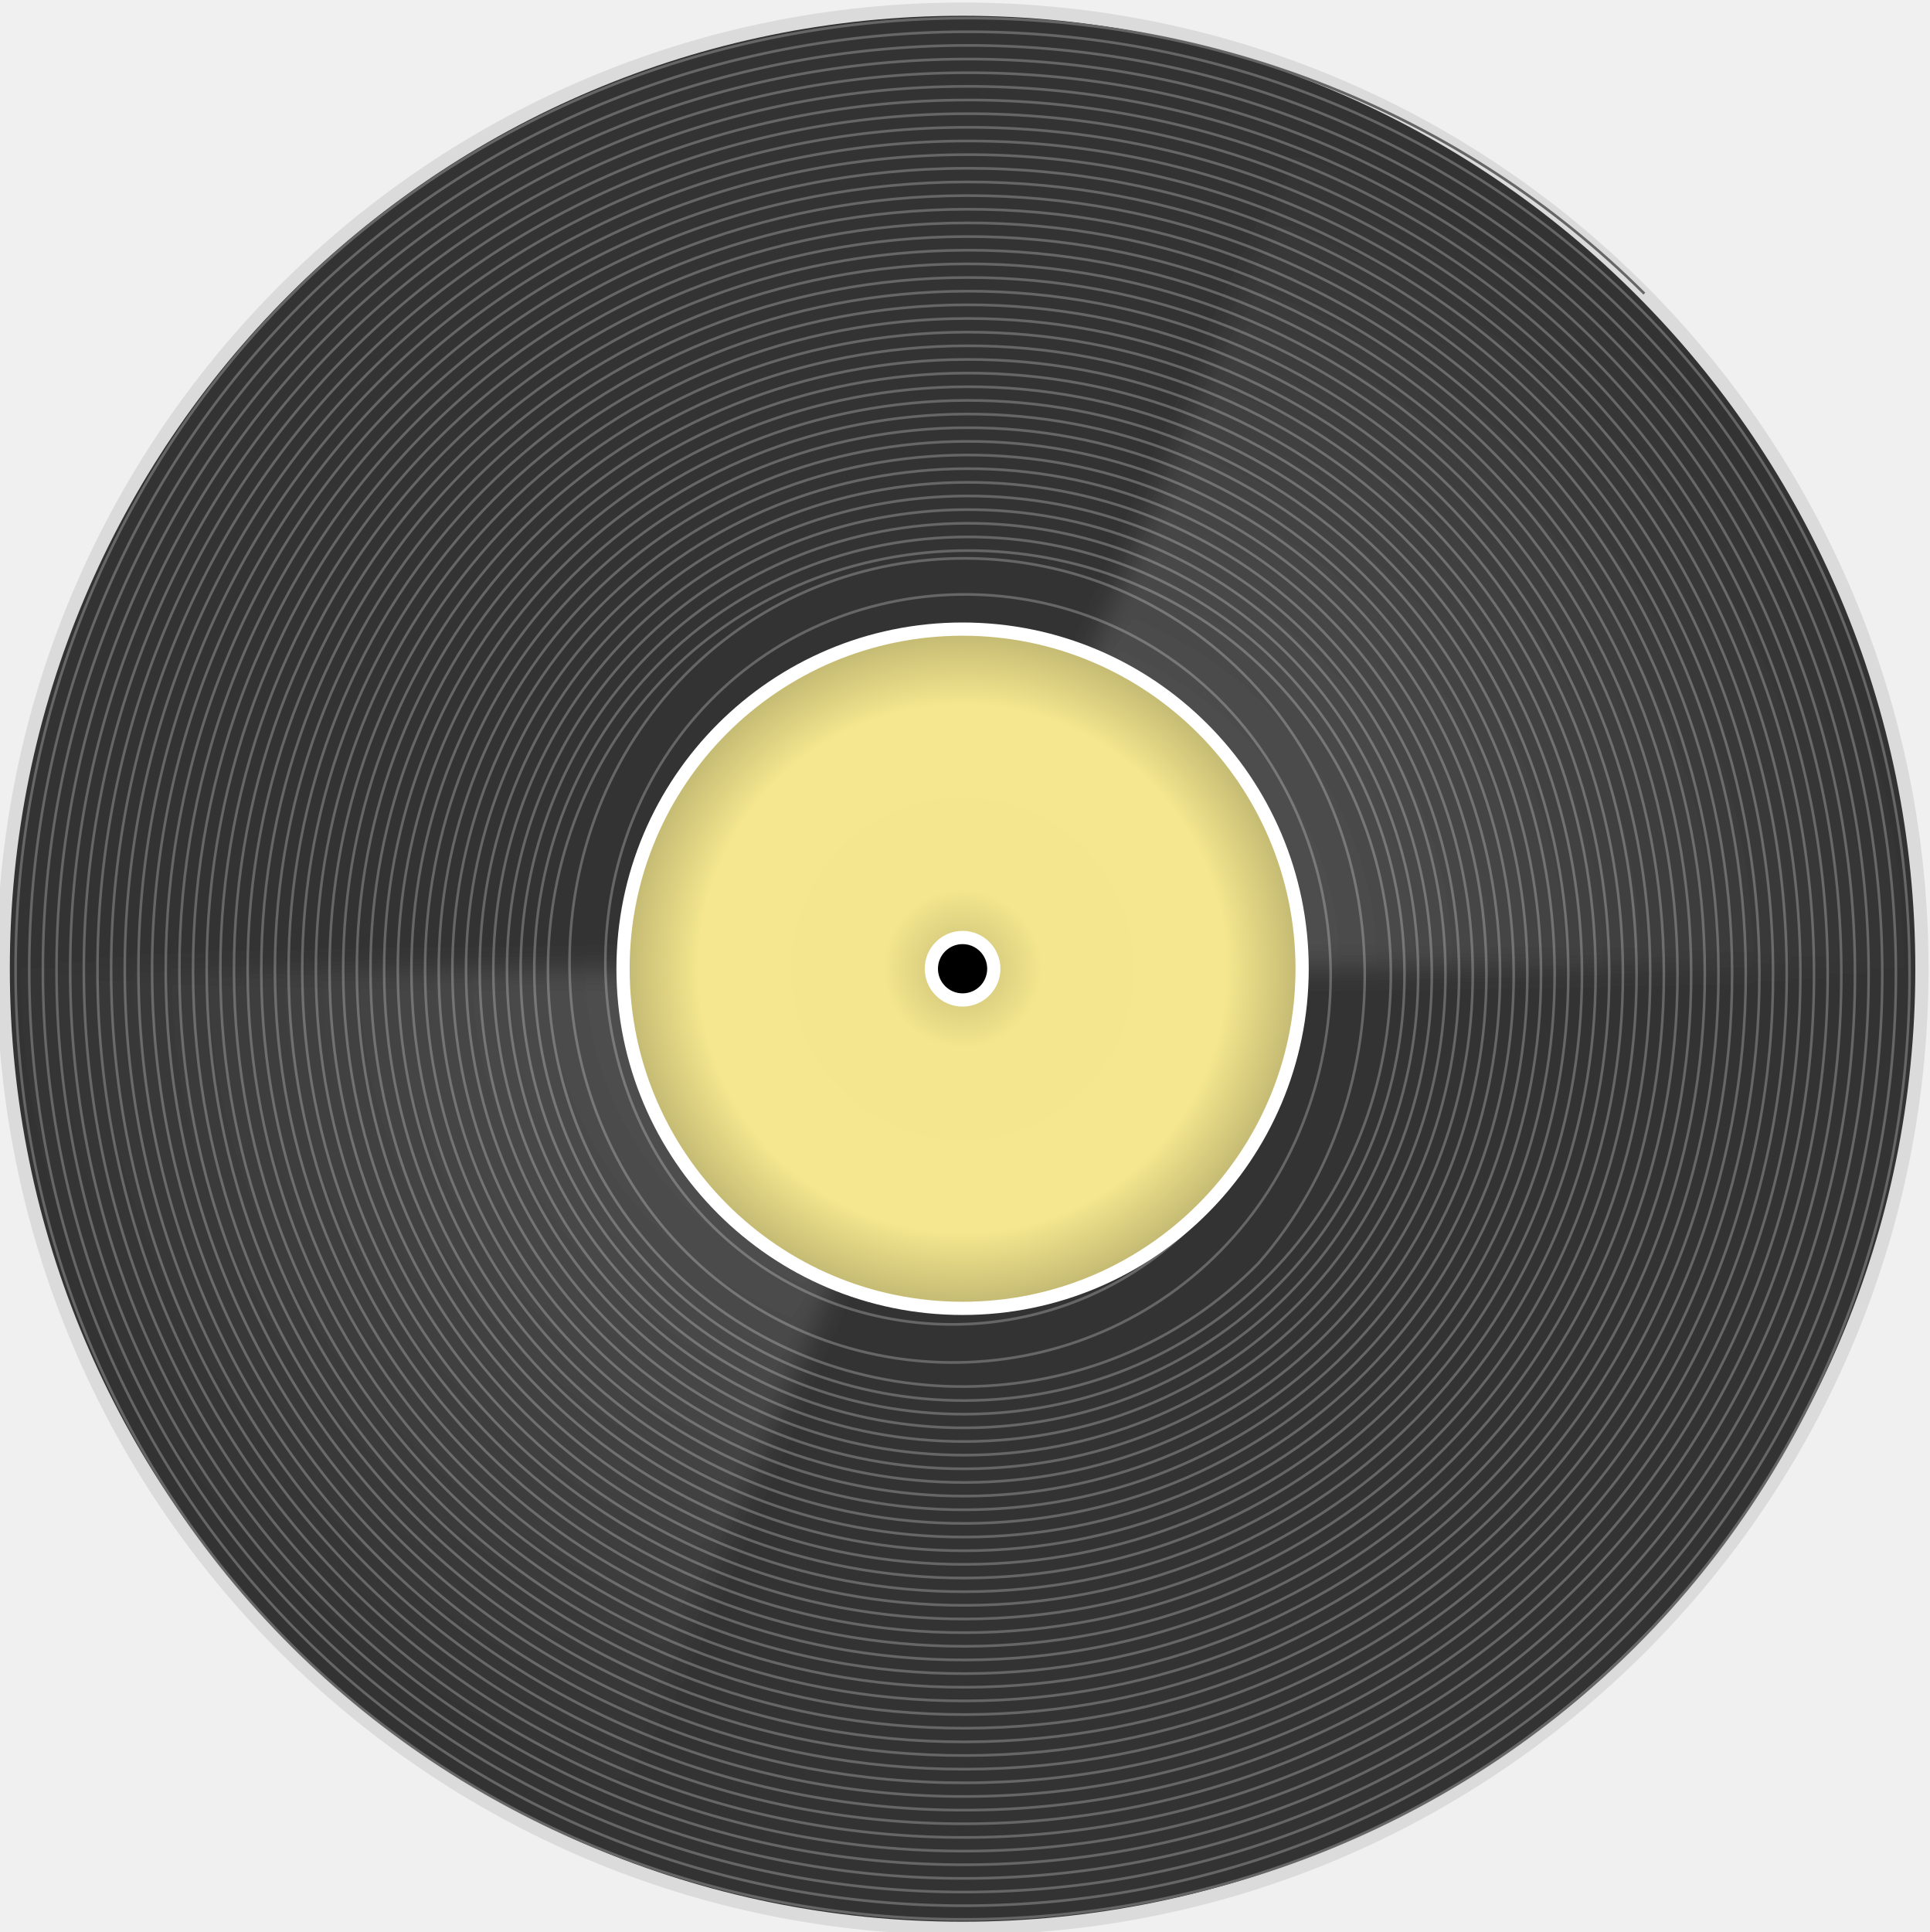
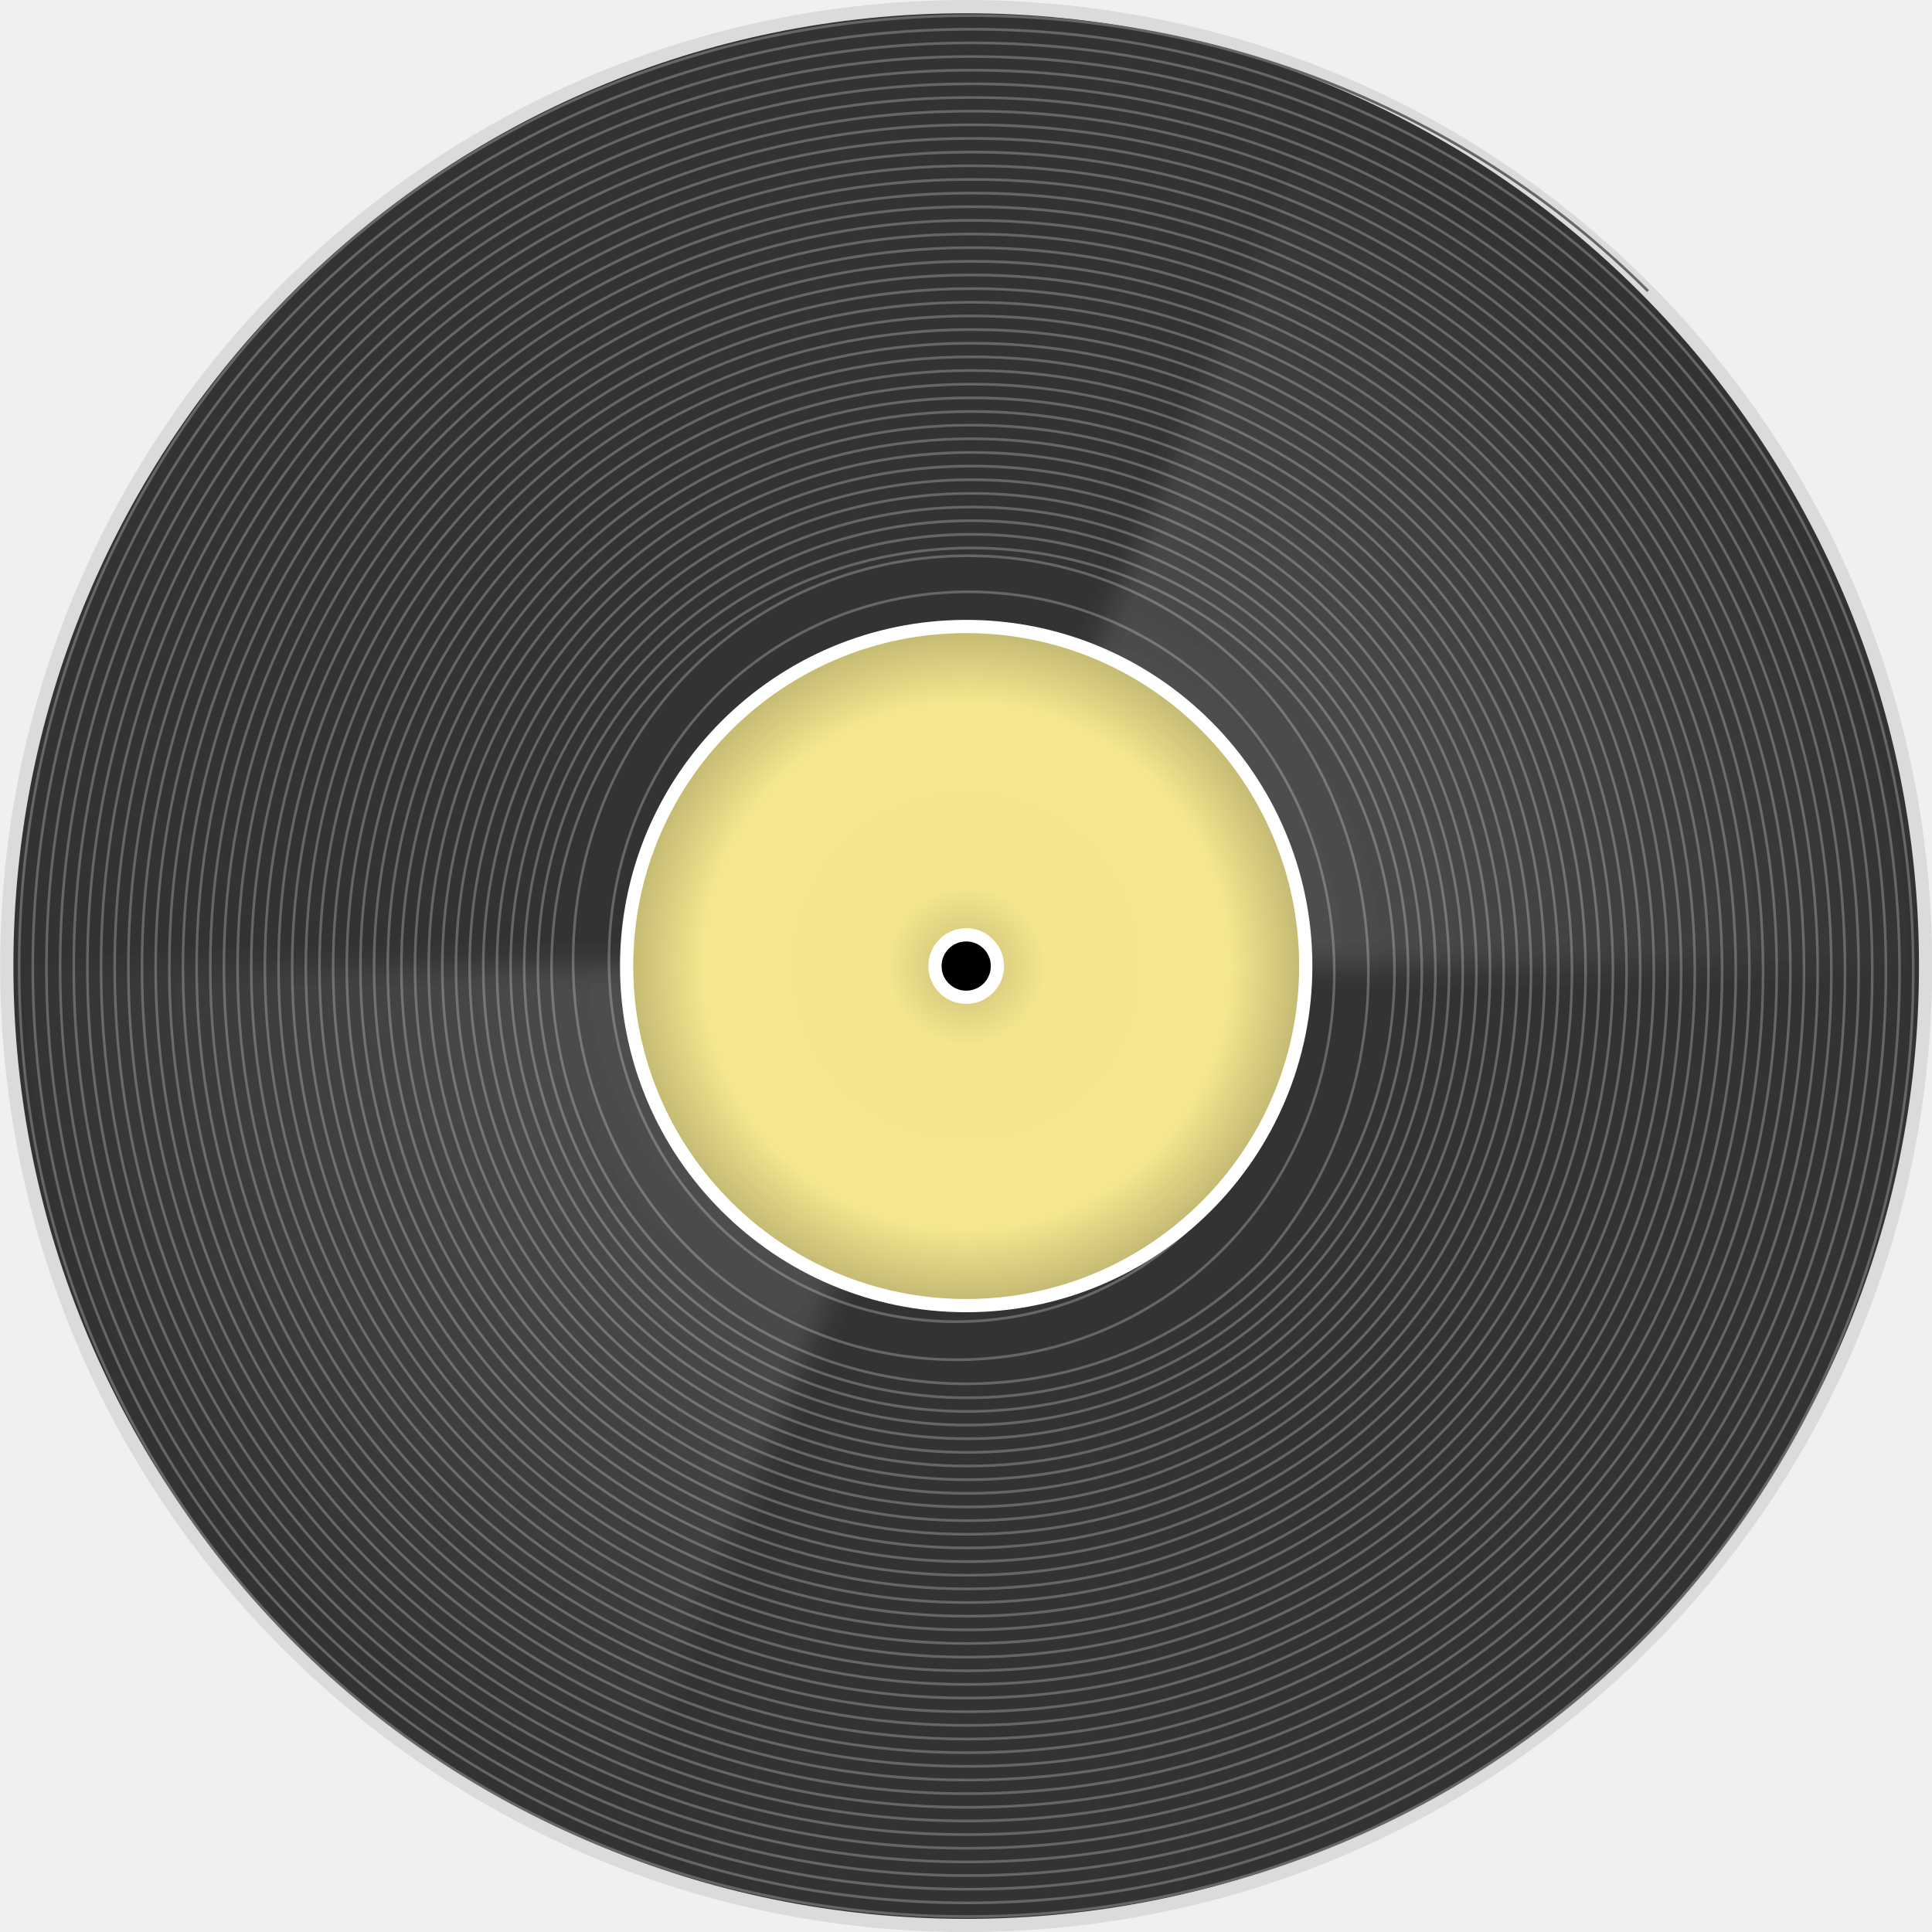
- <svg xmlns="http://www.w3.org/2000/svg" xmlns:xlink="http://www.w3.org/1999/xlink" width="729.6" height="730.215" id="svg2" version="1.1">
+ <svg xmlns="http://www.w3.org/2000/svg" xmlns:xlink="http://www.w3.org/1999/xlink" width="730.348" height="730.33" id="svg2" version="1.1">
  <defs id="defs4">
    <linearGradient id="linearGradient3795">
      <stop style="stop-color:#ffffff;stop-opacity:0.1;" offset="0" id="stop3797" />
      <stop style="stop-color:#ffffff;stop-opacity:0;" offset="1" id="stop3799" />
    </linearGradient>
    <linearGradient id="linearGradient3781">
      <stop style="stop-color:#c8be75;stop-opacity:1" offset="0" id="stop3783" />
      <stop id="stop3809" offset="0.229" style="stop-color:#f3e68e;stop-opacity:1" />
      <stop id="stop3789" offset="0.762" style="stop-color:#f4e78f;stop-opacity:1;" />
      <stop style="stop-color:#bdb36e;stop-opacity:1;" offset="1" id="stop3785" />
    </linearGradient>
    <radialGradient xlink:href="#linearGradient3781" id="radialGradient3787" cx="428.86" cy="579.383" fx="428.86" fy="579.383" r="357.84" gradientUnits="userSpaceOnUse" />
    <radialGradient xlink:href="#linearGradient3795" id="radialGradient3801" cx="370.404" cy="477.944" fx="370.404" fy="477.944" r="362.72" gradientTransform="matrix(1,0,0,0.9247394,0,35.97037)" gradientUnits="userSpaceOnUse" />
    <filter id="filter3803" style="color-interpolation-filters:sRGB">
      <feGaussianBlur id="feGaussianBlur3805" stdDeviation="5" result="result1" />
      <feComposite id="feComposite3807" in2="result1" operator="arithmetic" k2="2" in="result1" k1="0" k3="0" k4="0" />
    </filter>
    <radialGradient xlink:href="#linearGradient3795" id="radialGradient3822" gradientUnits="userSpaceOnUse" gradientTransform="matrix(1,0,0,0.9247394,0,35.97037)" cx="370.404" cy="477.944" fx="370.404" fy="477.944" r="362.72" />
    <radialGradient xlink:href="#linearGradient3781" id="radialGradient3824" gradientUnits="userSpaceOnUse" cx="428.86" cy="579.383" fx="428.86" fy="579.383" r="357.84" />
-     <clipPath clipPathUnits="userSpaceOnUse" id="clipPath3432">
-       <rect style="fill:#0000ff;fill-rule:evenodd;stroke:#000000;stroke-width:0.984px;stroke-linecap:butt;stroke-linejoin:miter;stroke-opacity:1" id="rect3434" width="729.6" height="730.215" x="6.569" y="112.027" />
-     </clipPath>
  </defs>
-   <g id="layer1" transform="translate(-6.568818,-112.0272)">
-     <g id="g3804" clip-path="url(#clipPath3432)">
+   <g id="layer1" transform="translate(-5.221137,-112.9735)">
+     <g id="g3804">
      <circle transform="matrix(1.033272,0,0,1.033272,-72.66139,-120.4907)" id="path2985" style="fill:#333333;stroke:#dbdbdb;stroke-width:4.839;stroke-miterlimit:4;stroke-dasharray:none;stroke-opacity:1" cx="428.86" cy="579.383" r="351.004" />
      <path id="path3801" d="m 435.327,402.731 c 20.443,-20.443 35.324,7.298 25.504,25.504 -11.894,22.05 -42.145,23.643 -60.829,9.822 -24.856,-18.386 -26.349,-54.939 -7.416,-78.067 22.743,-27.782 65.056,-29.098 91.671,-6.188 30.502,26.256 31.678,73.658 5.41,103.27 -29.283,33.011 -81.257,34.08 -113.542,4.862 -35.34,-31.983 -36.324,-88.13 -4.448,-122.852 34.441,-37.517 94.448,-38.432 131.423,-4.122 39.566,36.713 40.424,100.322 3.857,139.403 -38.834,41.505 -105.832,42.316 -146.897,3.636 -43.349,-40.83 -44.119,-111.037 -3.448,-153.982 42.722,-45.111 115.98,-45.845 160.716,-3.286 46.799,44.522 47.502,120.697 3.143,167.146 -46.243,48.422 -125.215,49.098 -173.307,3.018 -49.987,-47.895 -50.637,-129.556 -2.905,-179.231 49.484,-51.499 133.739,-52.127 184.941,-2.804 52.962,51.018 53.57,137.78 2.713,190.459 -52.501,54.382 -141.691,54.972 -195.802,2.63 -55.762,-53.938 -56.334,-145.484 -2.553,-200.986 55.334,-57.104 149.169,-57.661 206.022,-2.483 58.412,56.69 58.954,152.754 2.418,210.924 -58.011,59.687 -156.246,60.216 -215.7,2.358 -60.933,-59.298 -61.45,-159.653 -2.301,-220.36 60.555,-62.151 162.98,-62.656 225.888,-2.32 59.983,64.116 56.931,168.729 -5.264,229.72 -62.784,61.569 -164.905,58.601 -224.319,-6.04 -59.972,-65.248 -56.866,-171.583 6.358,-233.573 63.813,-62.568 167.602,-59.548 227.981,6.154 60.937,66.309 57.778,174.366 -6.476,237.355 -64.843,63.567 -170.298,60.495 -231.643,-6.268 -61.903,-67.37 -58.689,-177.149 6.593,-241.137 65.872,-64.566 172.995,-61.442 235.305,6.382 62.868,68.432 59.601,179.932 -6.711,244.919 -66.902,65.565 -175.691,62.39 -238.966,-6.496 -63.833,-69.493 -60.513,-182.715 6.829,-248.702 67.931,-66.564 178.388,-63.337 242.628,6.61 64.798,70.554 61.424,185.498 -6.947,252.484 -68.961,67.563 -181.085,64.284 -246.29,-6.724 -65.764,-71.615 -62.336,-188.281 7.065,-256.266 69.99,-68.562 183.781,-65.231 249.952,6.838 66.729,72.676 63.248,191.064 -7.182,260.048 -71.02,69.561 -186.478,66.178 -253.614,-6.952 -67.694,-73.738 -64.159,-193.847 7.3,-263.83 72.049,-70.56 189.174,-67.125 257.276,7.066 68.659,74.799 65.071,196.63 -7.418,267.612 -73.079,71.559 -191.871,68.072 -260.938,-7.18 -69.625,-75.86 -65.983,-199.413 7.536,-271.394 74.108,-72.558 194.567,-69.019 264.6,7.294 70.59,76.921 66.894,202.196 -7.654,275.176 -75.137,73.557 -197.264,69.966 -268.261,-7.408 -71.555,-77.982 -67.806,-204.979 7.771,-278.958 76.167,-74.556 199.96,-70.914 271.923,7.522 72.52,79.044 68.718,207.762 -7.889,282.74 -77.196,75.555 -202.657,71.861 -275.585,-7.636 -73.486,-80.105 -69.629,-210.545 8.007,-286.522 78.226,-76.554 205.354,-72.808 279.247,7.75 74.451,81.166 70.541,213.328 -8.125,290.305 -79.255,77.553 -208.05,73.755 -282.909,-7.864 -75.416,-82.227 -71.453,-216.111 8.243,-294.087 80.285,-78.552 210.747,-74.702 286.571,7.978 76.382,83.288 72.364,218.894 -8.36,297.869 -81.314,79.552 -213.443,75.649 -290.233,-8.092 -77.347,-84.35 -73.276,-221.677 8.478,-301.651 82.344,-80.551 216.14,-76.596 293.895,8.206 78.312,85.411 74.187,224.46 -8.596,305.433 -83.373,81.55 -218.836,77.543 -297.556,-8.321 -79.277,-86.472 -75.099,-227.243 8.714,-309.215 84.403,-82.549 221.533,-78.491 301.218,8.435 80.243,87.533 76.011,230.026 -8.831,312.997 -85.432,83.548 -224.23,79.438 -304.88,-8.549 -81.208,-88.594 -76.922,-232.809 8.949,-316.779 86.462,-84.547 226.926,-80.385 308.542,8.663 82.173,89.656 77.834,235.592 -9.067,320.561 -87.491,85.546 -229.623,81.332 -312.204,-8.777 -83.138,-90.717 -78.746,-238.375 9.185,-324.343 88.52,-86.545 232.319,-82.279 315.866,8.891 84.104,91.778 79.657,241.158 -9.303,328.126 -89.55,87.544 -235.016,83.226 -319.528,-9.005 -85.069,-92.839 -80.569,-243.941 9.42,-331.908 90.579,-88.543 237.712,-84.173 323.19,9.119 86.034,93.9 81.481,246.725 -9.538,335.69 -91.609,89.542 -240.409,85.12 -326.851,-9.233 -87,-94.961 -82.392,-249.508 9.656,-339.472 92.638,-90.541 243.106,-86.067 330.513,9.347 87.965,96.023 83.304,252.291 -9.774,343.254 -93.668,91.54 -245.802,87.015 -334.175,-9.461 -88.93,-97.084 -84.216,-255.074 9.892,-347.036 94.697,-92.539 248.499,-87.962 337.837,9.575 89.895,98.145 85.127,257.857 -10.009,350.818 -95.727,93.538 -251.195,88.909 -341.499,-9.689 -90.861,-99.206 -86.039,-260.64 10.127,-354.6 96.756,-94.537 253.892,-89.856 345.161,9.803 91.826,100.267 86.951,263.423 -10.245,358.382 -97.786,95.536 -256.588,90.803 -348.823,-9.917 -92.791,-101.329 -87.862,-266.206 10.363,-362.164 98.815,-96.535 259.285,-91.75 352.484,10.031 93.757,102.39 88.774,268.989 -10.48,365.947 C 508.569,686.465 346.432,681.628 252.267,578.785 157.545,475.334 162.582,307.014 262.865,209.057 363.74,110.523 527.544,115.412 622.674,219.316 718.361,323.828 713.271,493.871 611.958,592.827 510.054,692.359 344.583,687.418 248.488,582.453 151.835,476.88 156.979,305.116 259.321,205.161 362.254,104.629 529.393,109.622 626.453,215.648 724.071,322.282 718.874,495.769 615.502,596.723 511.539,698.253 342.734,693.209 244.708,586.121 146.125,478.426 151.376,303.217 255.777,201.264 360.769,98.735 531.242,103.831 630.233,211.98 729.781,320.737 724.477,497.667 619.046,600.619 513.024,704.148 340.885,698.999 240.928,589.79 140.415,479.971 145.773,301.319 252.233,197.368 359.284,92.841 533.091,98.041 634.013,208.312 735.491,319.191 730.08,499.565 622.59,604.515 514.51,710.042 339.036,704.79 237.149,593.458 134.705,481.517 140.17,299.421 248.689,193.472 357.799,86.946 534.94,92.251 637.792,204.644 741.202,317.645 735.683,501.463 626.134,608.411 515.995,715.936 337.187,710.58 233.369,597.126 128.994,483.063 134.567,297.523 245.145,189.576 356.314,81.052 536.789,86.46 641.572,200.976 746.912,316.1 741.286,503.361 629.678,612.307 517.48,721.83 335.338,716.37 229.589,600.794 123.284,484.608 128.964,295.625 241.601,185.68 354.829,75.158 538.638,80.67 645.352,197.308 752.622,314.554 746.889,505.259 633.222,616.204 518.965,727.725 333.489,722.161 225.81,604.462 117.574,486.154 123.361,293.727 238.057,181.784 353.343,69.264 540.487,74.879 649.131,193.64 758.332,313.008 752.492,507.157 636.766,620.1 520.45,733.619 331.639,727.951 222.03,608.13 111.864,487.7 117.758,291.829 234.513,177.888 351.858,63.37 542.336,69.089 652.911,189.972 764.043,311.463 758.095,509.055 640.31,623.996 521.935,739.513 329.79,733.742 218.25,611.798 106.153,489.246 112.155,289.931 230.969,173.991 350.373,57.475 544.185,63.299 656.691,186.304 769.753,309.917 763.698,510.953 643.854,627.892 523.421,745.407 327.941,739.532 214.471,615.466 100.443,490.791 106.552,288.033 227.425,170.095 348.888,51.581 546.034,57.508 660.47,182.635 775.463,308.371 769.301,512.851 647.398,631.788 524.906,751.301 326.092,745.322 210.691,619.134 94.733,492.337 100.949,286.135 223.881,166.199 347.403,45.687 547.883,51.718 664.25,178.967 781.173,306.826 774.904,514.749 650.943,635.684 526.391,757.196 324.243,751.113 206.911,622.802 89.023,493.883 95.346,284.237 220.337,162.303 345.918,39.793 549.732,45.927 668.03,175.299 786.883,305.28 780.507,516.647 654.487,639.58 527.876,763.09 322.394,756.903 203.132,626.47 83.313,495.428 89.743,282.339 216.792,158.407 344.432,33.898 551.581,40.137 671.809,171.631 792.594,303.734 786.11,518.545 658.031,643.477 529.361,768.984 320.545,762.694 199.352,630.138 77.602,496.974 84.14,280.441 213.248,154.511 342.947,28.004 553.431,34.347 675.589,167.963 798.304,302.189 791.713,520.443 661.575,647.373 530.846,774.878 318.696,768.484 195.572,633.806 71.892,498.52 78.537,278.543 209.704,150.615 341.462,22.11 555.28,28.556 679.369,164.295 804.014,300.643 797.315,522.341 665.119,651.269 532.332,780.773 316.847,774.274 191.793,637.474 66.182,500.065 72.934,276.645 206.16,146.718 339.977,16.216 557.129,22.766 683.148,160.627 809.724,299.097 802.918,524.239 668.663,655.165 533.817,786.667 314.998,780.065 188.013,641.142 60.472,501.611 67.331,274.747 202.616,142.822 338.492,10.321 558.978,16.975 686.928,156.959 815.435,297.552 808.521,526.137 672.207,659.061 535.302,792.561 313.149,785.855 184.233,644.81 54.761,503.157 61.728,272.849 199.072,138.926 337.007,4.427 560.827,11.185 690.708,153.291 821.145,296.006 814.124,528.035 675.751,662.957 536.787,798.455 311.3,791.646 180.454,648.478 49.051,504.702 56.125,270.951 195.528,135.03 335.521,-1.467 562.676,5.395 694.487,149.623 826.855,294.46 819.727,529.933 679.295,666.853 538.272,804.35 309.451,797.436 176.674,652.146 43.341,506.248 50.522,269.053 191.984,131.134 334.036,-7.361 564.525,-0.396 698.267,145.955 832.565,292.914 825.33,531.831 682.839,670.75 539.757,810.244 307.602,803.226 172.894,655.815 37.631,507.794 44.919,267.155 188.44,127.238" style="fill:none;stroke:#666666;stroke-width:1.016px;stroke-linecap:butt;stroke-linejoin:miter;stroke-opacity:1" transform="matrix(0.03013676,0.9995155,-0.9677421,0.03112622,745.668,30.69606)" />
      <path id="path3791" d="M 733.124,477.564 7.685,478.375 C 9.57,614.957 79.64,747.012 232.298,813.365 L 508.395,142.523 c 133.032,57.037 221.045,178.591 224.729,335.041 z" style="fill:url(#radialGradient3822);fill-opacity:1;stroke:none;filter:url(#filter3803)" />
      <circle style="fill:url(#radialGradient3824);fill-opacity:1;stroke:#ffffff;stroke-width:13.672;stroke-miterlimit:4;stroke-dasharray:none;stroke-opacity:1" id="path3763" transform="matrix(0.3657102,0,0,0.3657102,213.6292,266.2831)" cx="428.86" cy="579.383" r="351.004" />
      <circle transform="matrix(0.03363299,0,0,0.03363299,356.044,458.6831)" id="path3765" style="fill:#000000;fill-opacity:1;stroke:#ffffff;stroke-width:148.664;stroke-miterlimit:4;stroke-dasharray:none;stroke-opacity:1" cx="428.86" cy="579.383" r="351.004" />
      <text id="text3777" y="483.605" x="374.395" style="font-style:normal;font-weight:normal;font-size:40px;line-height:125%;font-family:Sans;letter-spacing:0px;word-spacing:0px;fill:#000000;fill-opacity:1;stroke:none" xml:space="preserve">
        <tspan y="483.605" x="374.395" id="tspan3779" />
      </text>
    </g>
+     <rect style="fill:none;fill-rule:evenodd;stroke:none;stroke-width:0;stroke-linecap:butt;stroke-linejoin:miter;stroke-opacity:1" id="rect3356" width="730.348" height="730.33" x="5.221" y="112.973" />
  </g>
</svg>
